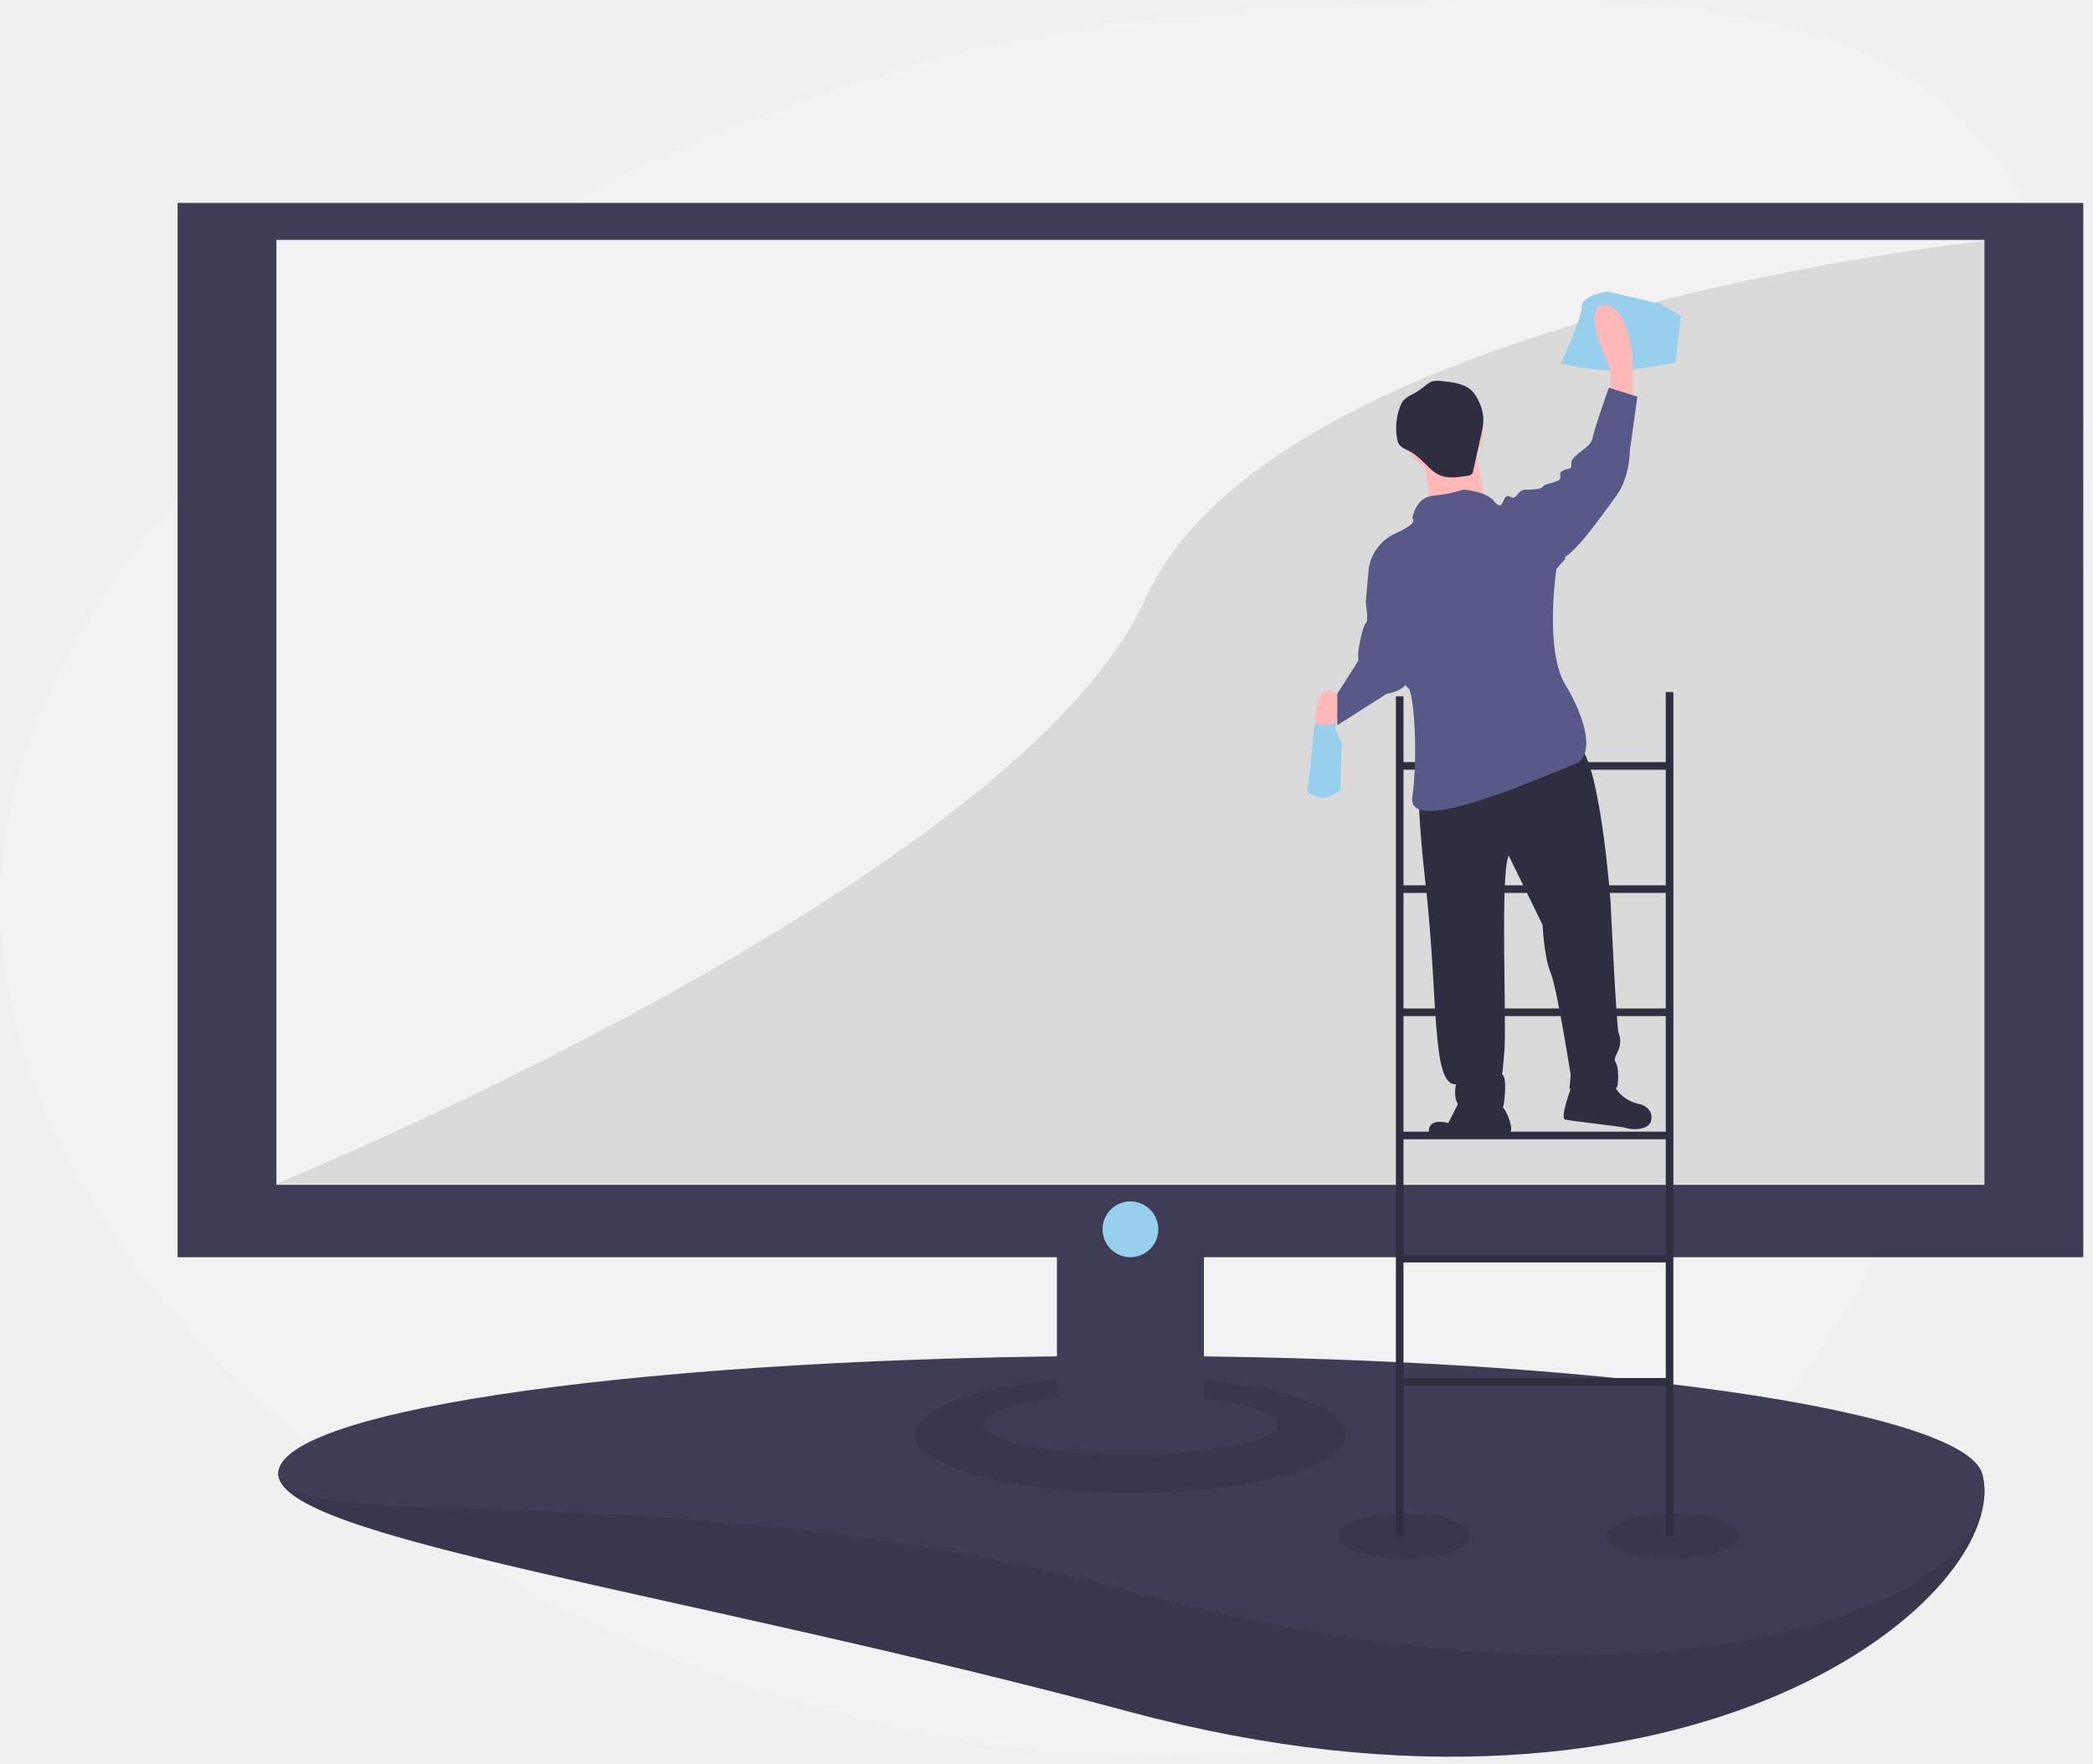
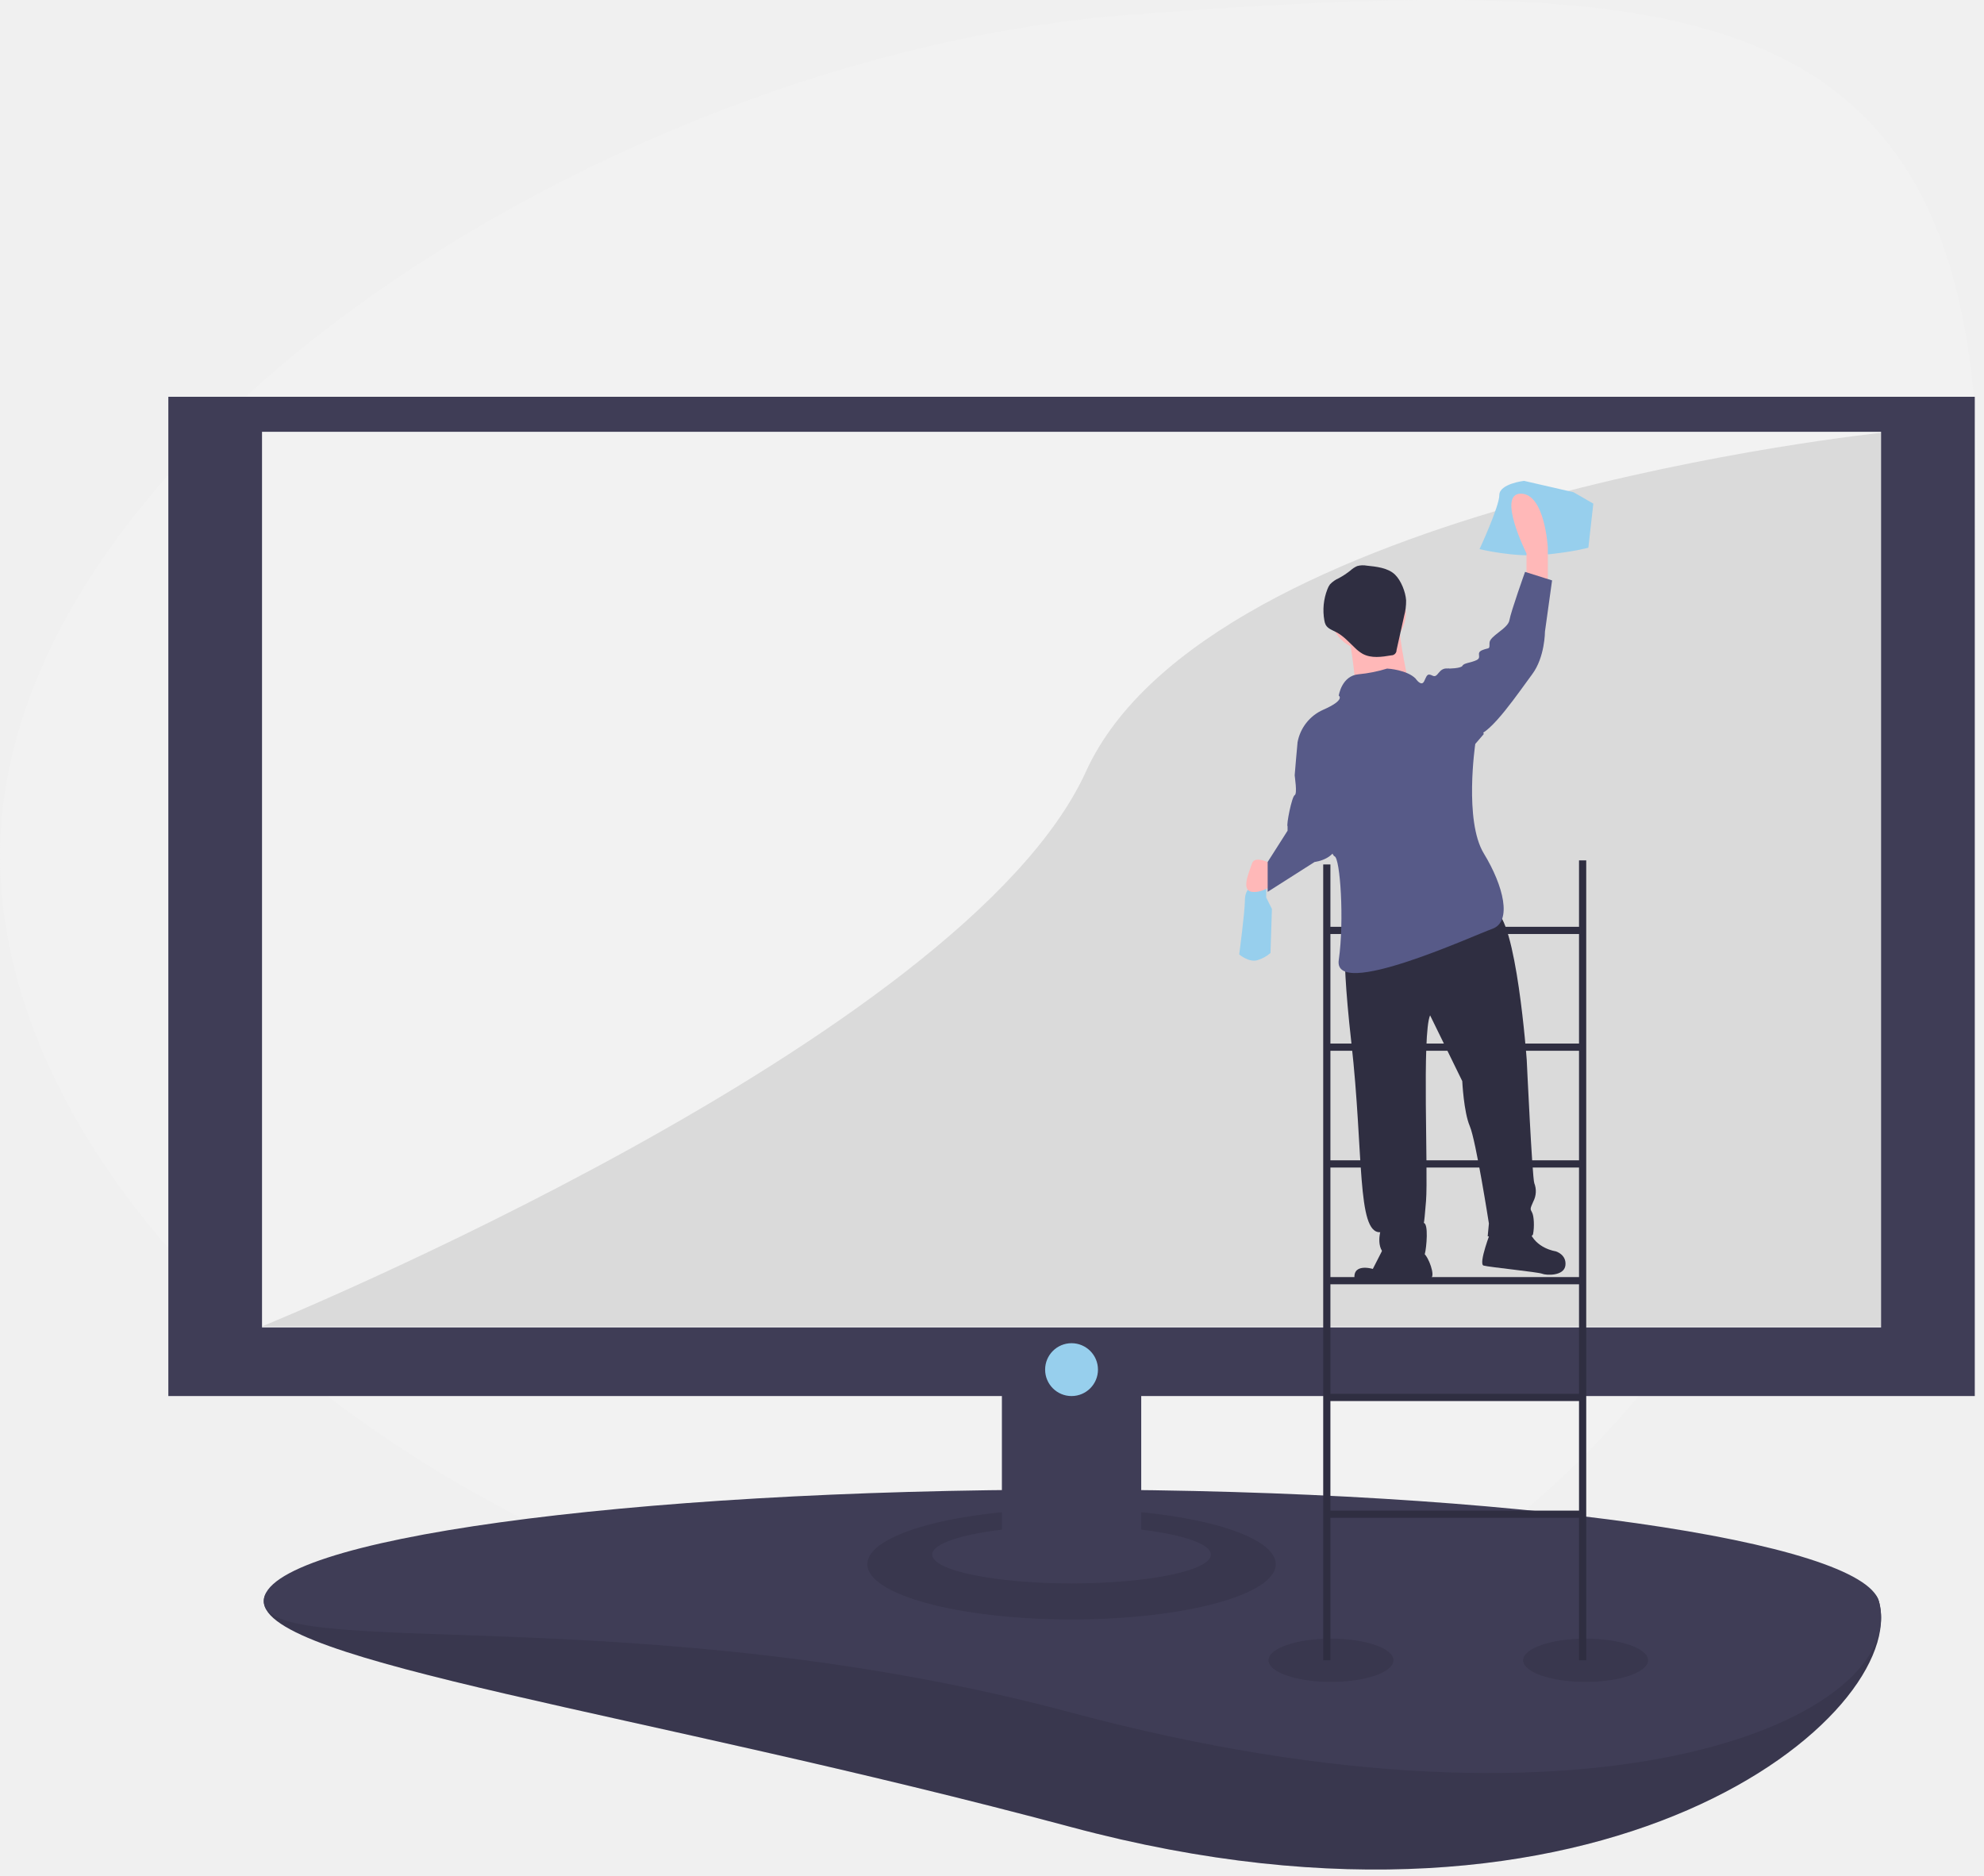
- <svg xmlns="http://www.w3.org/2000/svg" width="165" height="139" viewBox="0 0 165 139" fill="none">
+ <svg xmlns="http://www.w3.org/2000/svg" width="165" height="156" viewBox="0 0 165 156" fill="none">
  <path d="M93.905 1.241C49.902 4.59 -2.574 38.685 0.098 73.792C2.77 108.898 53.593 141.579 97.596 138.231C141.599 134.882 166.928 69.274 164.257 34.167C161.585 -0.939 137.908 -2.107 93.905 1.241Z" fill="#F2F2F2" />
  <g clip-path="url(#clip0)">
-     <path d="M156.255 116.164C158.883 125.517 133.593 146.888 89.098 134.958C53.273 125.353 21.94 121.284 21.94 116.164C21.94 111.043 52.008 116.414 89.098 116.414C126.188 116.414 154.871 111.234 156.255 116.164Z" fill="#3F3D56" />
-     <path opacity="0.1" d="M156.255 116.164C158.883 125.517 133.593 146.888 89.098 134.958C53.273 125.353 21.94 121.284 21.94 116.164C21.94 111.043 52.008 116.414 89.098 116.414C126.188 116.414 154.871 111.234 156.255 116.164Z" fill="black" />
-     <path d="M156.255 116.164C158.883 125.517 133.593 137.366 89.098 125.436C53.273 115.83 21.94 121.285 21.94 116.164C21.94 111.043 52.008 106.892 89.098 106.892C126.188 106.892 154.871 111.234 156.255 116.164Z" fill="#3F3D56" />
-     <path opacity="0.1" d="M110.693 122.881C113.561 122.881 115.887 122.076 115.887 121.083C115.887 120.09 113.561 119.285 110.693 119.285C107.824 119.285 105.499 120.09 105.499 121.083C105.499 122.076 107.824 122.881 110.693 122.881Z" fill="black" />
-     <path opacity="0.1" d="M131.869 122.881C134.738 122.881 137.063 122.076 137.063 121.083C137.063 120.09 134.738 119.285 131.869 119.285C129 119.285 126.675 120.09 126.675 121.083C126.675 122.076 129 122.881 131.869 122.881Z" fill="black" />
-     <path opacity="0.1" d="M89.116 117.687C98.495 117.687 106.098 115.63 106.098 113.092C106.098 110.554 98.495 108.497 89.116 108.497C79.738 108.497 72.135 110.554 72.135 113.092C72.135 115.63 79.738 117.687 89.116 117.687Z" fill="black" />
-     <path d="M164.233 99.108V16H14V99.108H83.323V110.217C79.861 110.632 77.529 111.406 77.529 112.293C77.529 113.617 82.717 114.69 89.117 114.69C95.516 114.69 100.704 113.617 100.704 112.293C100.704 111.406 98.373 110.632 94.91 110.217V99.108H164.233Z" fill="#3F3D56" />
-     <path d="M156.442 18.912H21.791V93.399H156.442V18.912Z" fill="#F2F2F2" />
-     <path opacity="0.1" d="M156.442 18.997C156.442 18.997 100.504 24.79 90.315 47.165C80.127 69.54 21.791 93.314 21.791 93.314H156.442V18.997Z" fill="black" />
-     <path d="M131.319 54.557V60.081H110.643V54.895H110.044V121.083H110.643V109.234H131.319V121.083H131.918V54.557H131.319ZM131.319 60.68V69.791H110.643V60.68L131.319 60.68ZM110.643 89.213V80.102H131.319V89.213H110.643ZM131.319 89.812V98.924H110.643V89.812H131.319ZM110.643 79.502V70.391H131.319V79.502H110.643ZM110.643 108.635V99.523H131.319V108.635H110.643Z" fill="#2F2E41" />
-     <path d="M104.124 55.872V56.7C104.124 56.7 103.533 56.937 103.533 57.883C103.533 58.829 103.06 62.377 103.06 62.377C103.06 62.377 103.887 63.087 104.597 62.85C104.99 62.731 105.353 62.53 105.662 62.259L105.78 58.593L105.307 57.646V55.991L104.124 55.872Z" fill="#97CFED" />
-     <path d="M126.75 22.992C126.75 22.992 124.693 23.229 124.693 24.175C124.693 25.121 123.048 28.669 123.048 28.669C123.048 28.669 125.928 29.379 128.396 29.142C130.864 28.906 132.098 28.551 132.098 28.551L132.51 24.885L130.864 23.938L126.75 22.992Z" fill="#97CFED" />
-     <path d="M126.951 31.271V29.024C126.951 29.024 124.467 24.057 126.478 24.057C128.489 24.057 128.725 28.551 128.725 28.551V31.744L126.951 31.271Z" fill="#FFB8B8" />
-     <path d="M105.662 54.808C105.662 54.808 104.361 54.098 104.124 54.808C103.888 55.517 103.178 57.055 104.124 57.173C105.07 57.292 106.017 56.464 106.017 56.464L105.662 54.808Z" fill="#FFB8B8" />
-     <path d="M112.065 59.599C112.065 59.599 111.353 60.539 112.386 69.715C113.419 78.892 112.824 85.573 114.785 85.481C114.785 85.481 114.274 87.471 115.94 87.545C117.607 87.618 118.369 87.734 118.498 87.274C118.628 86.814 118.831 84.688 118.379 84.709C118.379 84.709 118.407 85.312 118.596 82.884C118.785 80.456 118.25 68.988 118.934 67.444L121.609 72.914C121.609 72.914 121.728 75.479 122.237 76.665C122.746 77.851 123.825 84.757 123.825 84.757L123.723 85.82C123.723 85.82 127.373 86.255 127.496 85.644C127.618 85.034 127.576 84.128 127.411 83.834C127.246 83.539 127.246 83.539 127.52 82.921C127.641 82.689 127.711 82.433 127.725 82.172C127.738 81.91 127.696 81.649 127.6 81.405C127.428 80.96 126.97 71.152 126.97 71.152C126.97 71.152 126.112 59.245 124.273 58.726C122.434 58.207 112.065 59.599 112.065 59.599Z" fill="#2F2E41" />
-     <path d="M115.28 86.366L114.172 88.535C114.172 88.535 112.254 87.944 112.712 89.661C114.553 89.719 116.396 89.607 118.216 89.329C118.216 89.329 118.985 89.595 119.115 89.135C119.244 88.676 118.642 87.116 118.19 87.137C117.737 87.158 115.28 86.366 115.28 86.366Z" fill="#2F2E41" />
-     <path d="M124.004 85.354C124.004 85.354 122.923 88.126 123.383 88.256C123.843 88.385 127.945 88.799 128.254 88.936C128.563 89.073 130.079 89.153 130.187 88.24C130.296 87.328 129.376 87.069 129.376 87.069C129.376 87.069 127.702 86.844 127.179 85.357C126.656 83.869 124.004 85.354 124.004 85.354Z" fill="#2F2E41" />
-     <path d="M113.76 37.104C115.505 37.104 116.92 35.69 116.92 33.945C116.92 32.2 115.505 30.786 113.76 30.786C112.016 30.786 110.601 32.2 110.601 33.945C110.601 35.69 112.016 37.104 113.76 37.104Z" fill="#FFB8B8" />
-     <path d="M112.098 35.442C112.098 35.442 112.929 39.765 112.597 40.596C112.264 41.428 117.252 40.264 117.252 40.264C117.252 40.264 116.255 35.941 116.421 34.943C116.587 33.945 112.098 35.442 112.098 35.442Z" fill="#FFB8B8" />
-     <path d="M113.665 30.043C113.402 29.995 113.132 30.007 112.874 30.078C112.668 30.169 112.478 30.293 112.313 30.446C112.012 30.686 111.69 30.899 111.352 31.082C111.07 31.204 110.816 31.382 110.605 31.606C110.516 31.729 110.445 31.863 110.394 32.005C110.07 32.833 109.983 33.734 110.143 34.609C110.161 34.733 110.198 34.854 110.254 34.966C110.426 35.285 110.808 35.41 111.13 35.577C111.74 35.894 112.203 36.428 112.704 36.899C112.89 37.085 113.099 37.246 113.325 37.378C114.04 37.768 114.913 37.641 115.715 37.503C115.772 37.503 115.828 37.492 115.88 37.47C115.933 37.448 115.98 37.416 116.02 37.375C116.06 37.335 116.092 37.287 116.113 37.234C116.134 37.182 116.145 37.125 116.145 37.068L116.778 34.221C116.892 33.8 116.947 33.364 116.94 32.927C116.896 32.236 116.521 31.278 116.014 30.788C115.423 30.216 114.437 30.125 113.665 30.043Z" fill="#2F2E41" />
-     <path d="M111.339 40.852C111.339 40.852 111.575 39.196 112.994 39.077C113.797 39.002 114.59 38.843 115.36 38.604C115.478 38.604 117.016 38.722 117.725 39.432C117.725 39.432 118.199 40.142 118.435 39.669C118.672 39.196 118.672 38.959 119.145 39.196C119.618 39.432 119.618 38.486 120.446 38.604C121.274 38.722 123.403 44.045 123.403 44.045L122.693 44.873C122.693 44.873 121.747 51.26 123.403 53.98C125.058 56.7 125.768 59.657 124.112 60.248C122.456 60.84 110.866 66.162 111.339 62.85C111.812 59.539 111.457 54.335 110.984 54.216C110.511 54.098 107.909 44.755 107.909 44.755C108.013 44.161 108.262 43.603 108.633 43.129C109.005 42.654 109.487 42.278 110.038 42.034C111.93 41.206 111.339 40.852 111.339 40.852Z" fill="#575A88" />
-     <path d="M119.854 39.078L120.446 38.604C120.446 38.604 121.51 38.604 121.629 38.368C121.747 38.131 122.338 38.131 122.811 37.895C123.284 37.658 122.693 37.303 123.284 37.067C123.876 36.83 123.876 37.067 123.876 36.475C123.876 35.884 125.413 35.293 125.532 34.583C125.65 33.873 126.833 30.562 126.833 30.562L129.08 31.271L128.488 35.529C128.488 35.529 128.488 37.658 127.424 39.078C126.36 40.497 123.994 44.045 122.811 44.163C121.629 44.282 119.854 39.078 119.854 39.078Z" fill="#575A88" />
-     <path d="M108.618 44.163L107.909 44.755C107.909 44.755 107.672 47.356 107.672 47.475C107.672 47.593 107.909 49.012 107.672 49.131C107.435 49.249 106.962 51.614 107.081 51.733V52.087L105.425 54.689V57.173L109.328 54.689C109.328 54.689 111.575 54.453 111.22 52.442C110.865 50.432 108.618 44.163 108.618 44.163Z" fill="#575A88" />
-     <path d="M89.117 99.108C90.33 99.108 91.314 98.124 91.314 96.91C91.314 95.696 90.33 94.712 89.117 94.712C87.903 94.712 86.919 95.696 86.919 96.91C86.919 98.124 87.903 99.108 89.117 99.108Z" fill="#97CFED" />
+     <path d="M156.255 133.164C158.882 142.517 133.592 163.888 89.097 151.958C53.272 142.353 21.939 138.284 21.939 133.164C21.939 128.043 52.007 133.414 89.097 133.414C126.187 133.414 154.87 128.234 156.255 133.164Z" fill="#3F3D56" />
+     <path opacity="0.1" d="M156.255 133.164C158.882 142.517 133.592 163.888 89.097 151.958C53.272 142.353 21.939 138.284 21.939 133.164C21.939 128.043 52.007 133.414 89.097 133.414C126.187 133.414 154.87 128.234 156.255 133.164Z" fill="black" />
+     <path d="M156.255 133.164C158.882 142.517 133.592 154.366 89.097 142.436C53.272 132.83 21.939 138.285 21.939 133.164C21.939 128.043 52.007 123.892 89.097 123.892C126.187 123.892 154.87 128.234 156.255 133.164Z" fill="#3F3D56" />
+     <path opacity="0.1" d="M110.692 139.881C113.561 139.881 115.886 139.076 115.886 138.083C115.886 137.09 113.561 136.285 110.692 136.285C107.824 136.285 105.498 137.09 105.498 138.083C105.498 139.076 107.824 139.881 110.692 139.881Z" fill="black" />
+     <path opacity="0.1" d="M131.868 139.881C134.737 139.881 137.062 139.076 137.062 138.083C137.062 137.09 134.737 136.285 131.868 136.285C128.999 136.285 126.674 137.09 126.674 138.083C126.674 139.076 128.999 139.881 131.868 139.881Z" fill="black" />
+     <path opacity="0.1" d="M89.116 134.687C98.494 134.687 106.097 132.63 106.097 130.092C106.097 127.554 98.494 125.497 89.116 125.497C79.737 125.497 72.135 127.554 72.135 130.092C72.135 132.63 79.737 134.687 89.116 134.687Z" fill="black" />
+     <path d="M164.233 116.108V33H14V116.108H83.323V127.217C79.861 127.632 77.529 128.406 77.529 129.293C77.529 130.617 82.717 131.69 89.117 131.69C95.516 131.69 100.704 130.617 100.704 129.293C100.704 128.406 98.373 127.632 94.91 127.217V116.108H164.233Z" fill="#3F3D56" />
+     <path d="M156.441 35.912H21.791V110.399H156.441V35.912Z" fill="#F2F2F2" />
+     <path opacity="0.1" d="M156.441 35.997C156.441 35.997 100.504 41.79 90.315 64.165C80.126 86.54 21.791 110.314 21.791 110.314H156.441V35.997Z" fill="black" />
+     <path d="M131.32 71.557V77.081H110.644V71.895H110.045V138.083H110.644V126.234H131.32V138.083H131.919V71.557H131.32ZM131.32 77.68V86.791H110.644V77.68L131.32 77.68ZM110.644 106.213V97.102H131.32V106.213H110.644ZM131.32 106.812V115.924H110.644V106.812H131.32ZM110.644 96.502V87.391H131.32V96.502H110.644ZM110.644 125.635V116.523H131.32V125.635H110.644Z" fill="#2F2E41" />
+     <path d="M104.123 72.872V73.7C104.123 73.7 103.532 73.937 103.532 74.883C103.532 75.829 103.059 79.377 103.059 79.377C103.059 79.377 103.887 80.087 104.596 79.85C104.989 79.731 105.352 79.53 105.661 79.259L105.779 75.593L105.306 74.646V72.991L104.123 72.872Z" fill="#97CFED" />
+     <path d="M126.749 39.992C126.749 39.992 124.692 40.229 124.692 41.175C124.692 42.121 123.047 45.669 123.047 45.669C123.047 45.669 125.927 46.379 128.395 46.142C130.863 45.906 132.097 45.551 132.097 45.551L132.509 41.885L130.863 40.938L126.749 39.992Z" fill="#97CFED" />
+     <path d="M126.95 48.271V46.024C126.95 46.024 124.466 41.057 126.477 41.057C128.488 41.057 128.724 45.551 128.724 45.551V48.744L126.95 48.271Z" fill="#FFB8B8" />
+     <path d="M105.662 71.808C105.662 71.808 104.361 71.098 104.125 71.808C103.888 72.517 103.178 74.055 104.125 74.173C105.071 74.292 106.017 73.464 106.017 73.464L105.662 71.808Z" fill="#FFB8B8" />
+     <path d="M112.065 76.599C112.065 76.599 111.353 77.539 112.386 86.715C113.42 95.892 112.824 102.573 114.786 102.482C114.786 102.482 114.274 104.471 115.941 104.545C117.608 104.618 118.369 104.734 118.499 104.274C118.629 103.814 118.832 101.688 118.379 101.709C118.379 101.709 118.407 102.312 118.596 99.884C118.786 97.456 118.25 85.988 118.934 84.444L121.609 89.914C121.609 89.914 121.729 92.479 122.238 93.665C122.747 94.851 123.825 101.757 123.825 101.757L123.724 102.82C123.724 102.82 127.373 103.255 127.496 102.644C127.619 102.034 127.576 101.128 127.412 100.834C127.247 100.539 127.247 100.539 127.52 99.921C127.641 99.689 127.711 99.433 127.725 99.172C127.739 98.91 127.696 98.649 127.601 98.405C127.429 97.96 126.971 88.152 126.971 88.152C126.971 88.152 126.112 76.245 124.273 75.726C122.435 75.207 112.065 76.599 112.065 76.599Z" fill="#2F2E41" />
+     <path d="M115.279 103.366L114.171 105.535C114.171 105.535 112.253 104.944 112.711 106.661C114.552 106.719 116.395 106.607 118.215 106.329C118.215 106.329 118.984 106.595 119.114 106.136C119.243 105.676 118.641 104.116 118.189 104.137C117.736 104.158 115.279 103.366 115.279 103.366Z" fill="#2F2E41" />
+     <path d="M124.004 102.353C124.004 102.353 122.924 105.126 123.383 105.256C123.843 105.385 127.945 105.799 128.254 105.935C128.563 106.072 130.079 106.153 130.188 105.24C130.296 104.328 129.377 104.068 129.377 104.068C129.377 104.068 127.703 103.844 127.18 102.356C126.657 100.869 124.004 102.353 124.004 102.353Z" fill="#2F2E41" />
+     <path d="M113.761 54.104C115.506 54.104 116.92 52.69 116.92 50.945C116.92 49.2 115.506 47.786 113.761 47.786C112.016 47.786 110.602 49.2 110.602 50.945C110.602 52.69 112.016 54.104 113.761 54.104Z" fill="#FFB8B8" />
+     <path d="M112.098 52.442C112.098 52.442 112.929 56.765 112.597 57.596C112.264 58.428 117.252 57.264 117.252 57.264C117.252 57.264 116.255 52.941 116.421 51.943C116.587 50.945 112.098 52.442 112.098 52.442Z" fill="#FFB8B8" />
+     <path d="M113.664 47.043C113.401 46.995 113.131 47.007 112.874 47.078C112.668 47.169 112.478 47.293 112.312 47.446C112.011 47.686 111.69 47.899 111.352 48.082C111.069 48.204 110.815 48.382 110.605 48.606C110.516 48.728 110.445 48.863 110.394 49.005C110.07 49.833 109.983 50.734 110.142 51.609C110.16 51.733 110.198 51.854 110.253 51.966C110.426 52.285 110.808 52.41 111.129 52.577C111.74 52.894 112.202 53.428 112.703 53.899C112.889 54.085 113.098 54.246 113.325 54.378C114.039 54.768 114.912 54.641 115.714 54.503C115.771 54.503 115.827 54.492 115.88 54.47C115.932 54.448 115.98 54.416 116.02 54.375C116.06 54.335 116.091 54.287 116.113 54.234C116.134 54.182 116.145 54.125 116.144 54.068L116.777 51.221C116.892 50.8 116.946 50.364 116.939 49.927C116.895 49.236 116.521 48.278 116.014 47.788C115.423 47.216 114.437 47.124 113.664 47.043Z" fill="#2F2E41" />
+     <path d="M111.338 57.852C111.338 57.852 111.575 56.196 112.994 56.077C113.797 56.002 114.589 55.843 115.359 55.604C115.478 55.604 117.015 55.722 117.725 56.432C117.725 56.432 118.198 57.142 118.435 56.669C118.671 56.196 118.671 55.959 119.144 56.196C119.617 56.432 119.617 55.486 120.445 55.604C121.273 55.722 123.402 61.045 123.402 61.045L122.692 61.873C122.692 61.873 121.746 68.26 123.402 70.98C125.058 73.7 125.768 76.657 124.112 77.248C122.456 77.84 110.865 83.162 111.338 79.85C111.811 76.539 111.456 71.335 110.983 71.216C110.51 71.098 107.908 61.755 107.908 61.755C108.013 61.161 108.262 60.603 108.633 60.129C109.004 59.654 109.486 59.278 110.037 59.034C111.93 58.206 111.338 57.852 111.338 57.852Z" fill="#575A88" />
+     <path d="M119.854 56.078L120.445 55.604C120.445 55.604 121.509 55.604 121.628 55.368C121.746 55.131 122.337 55.131 122.81 54.895C123.283 54.658 122.692 54.303 123.283 54.067C123.875 53.83 123.875 54.067 123.875 53.475C123.875 52.884 125.412 52.293 125.531 51.583C125.649 50.873 126.832 47.562 126.832 47.562L129.079 48.271L128.487 52.529C128.487 52.529 128.487 54.658 127.423 56.078C126.359 57.497 123.993 61.045 122.81 61.163C121.628 61.282 119.854 56.078 119.854 56.078Z" fill="#575A88" />
+     <path d="M108.619 61.163L107.91 61.755C107.91 61.755 107.673 64.356 107.673 64.475C107.673 64.593 107.91 66.012 107.673 66.131C107.436 66.249 106.963 68.614 107.082 68.733V69.087L105.426 71.689V74.173L109.329 71.689C109.329 71.689 111.576 71.453 111.221 69.442C110.866 67.432 108.619 61.163 108.619 61.163Z" fill="#575A88" />
+     <path d="M89.115 116.108C90.329 116.108 91.313 115.124 91.313 113.91C91.313 112.696 90.329 111.712 89.115 111.712C87.902 111.712 86.918 112.696 86.918 113.91C86.918 115.124 87.902 116.108 89.115 116.108Z" fill="#97CFED" />
  </g>
  <defs>
    <clipPath id="clip0">
-       <rect x="14" y="16" width="150.233" height="122.488" fill="white" />
+       <rect x="14" y="33" width="150.233" height="122.488" fill="white" />
    </clipPath>
  </defs>
</svg>
